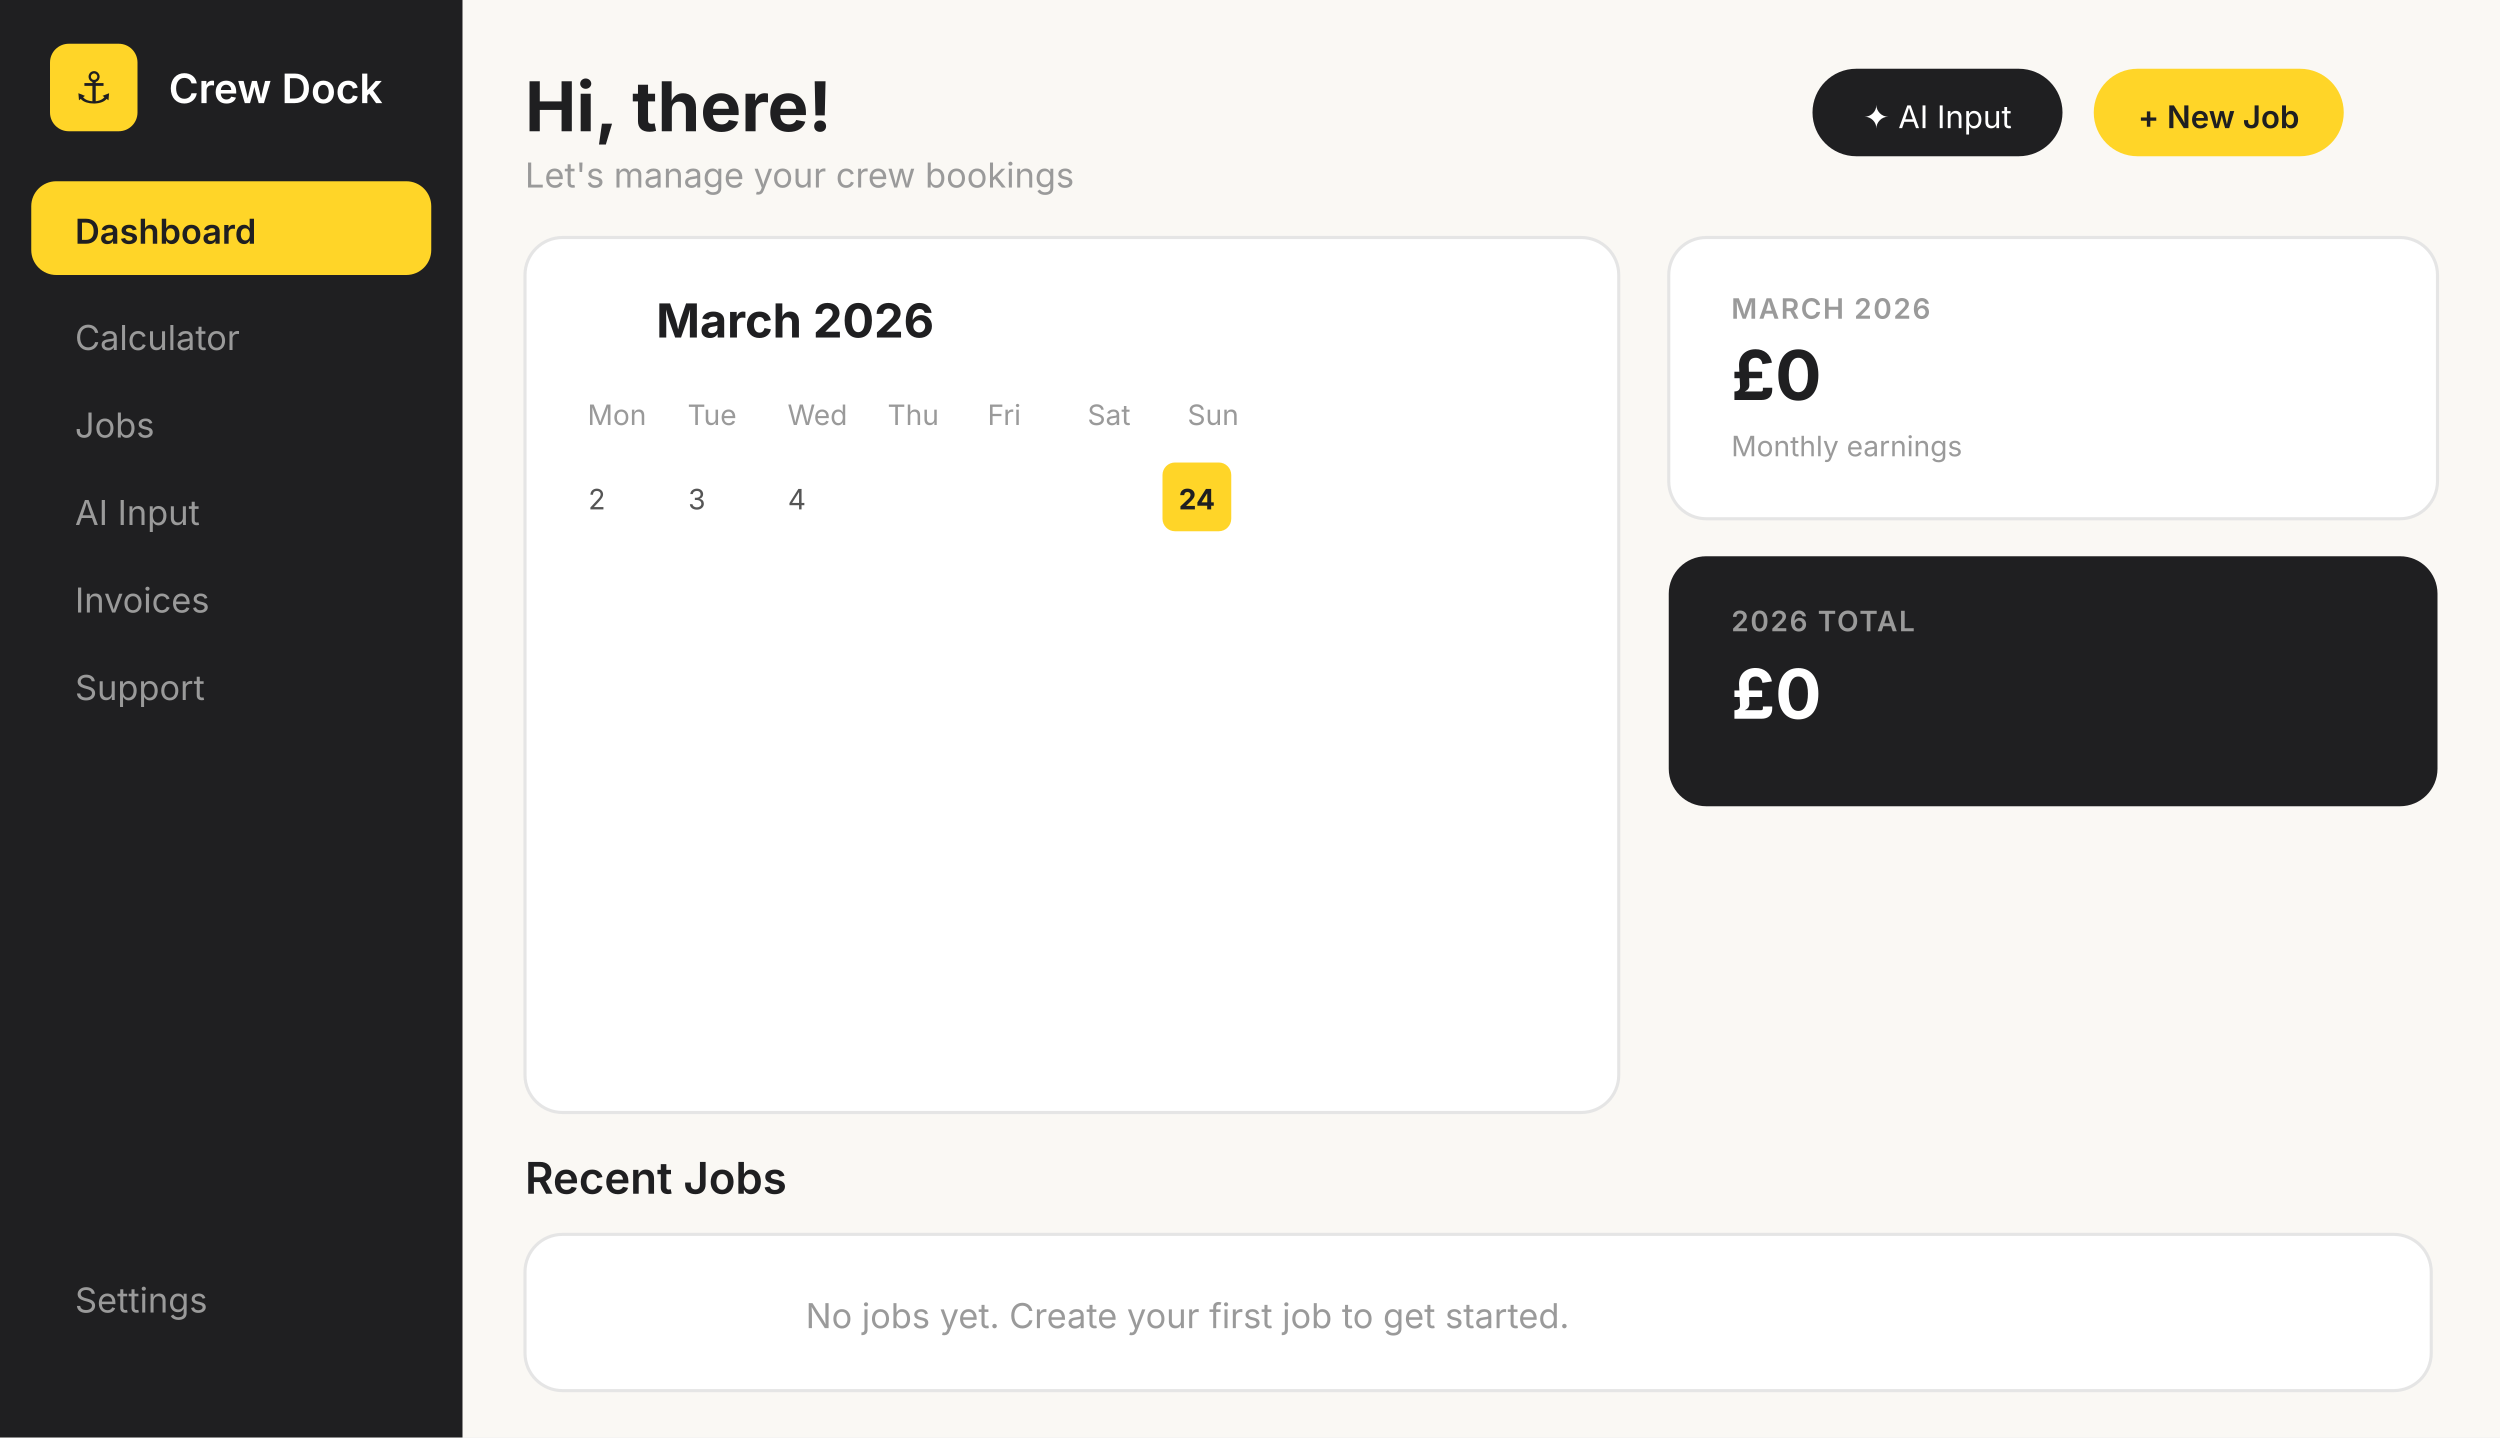
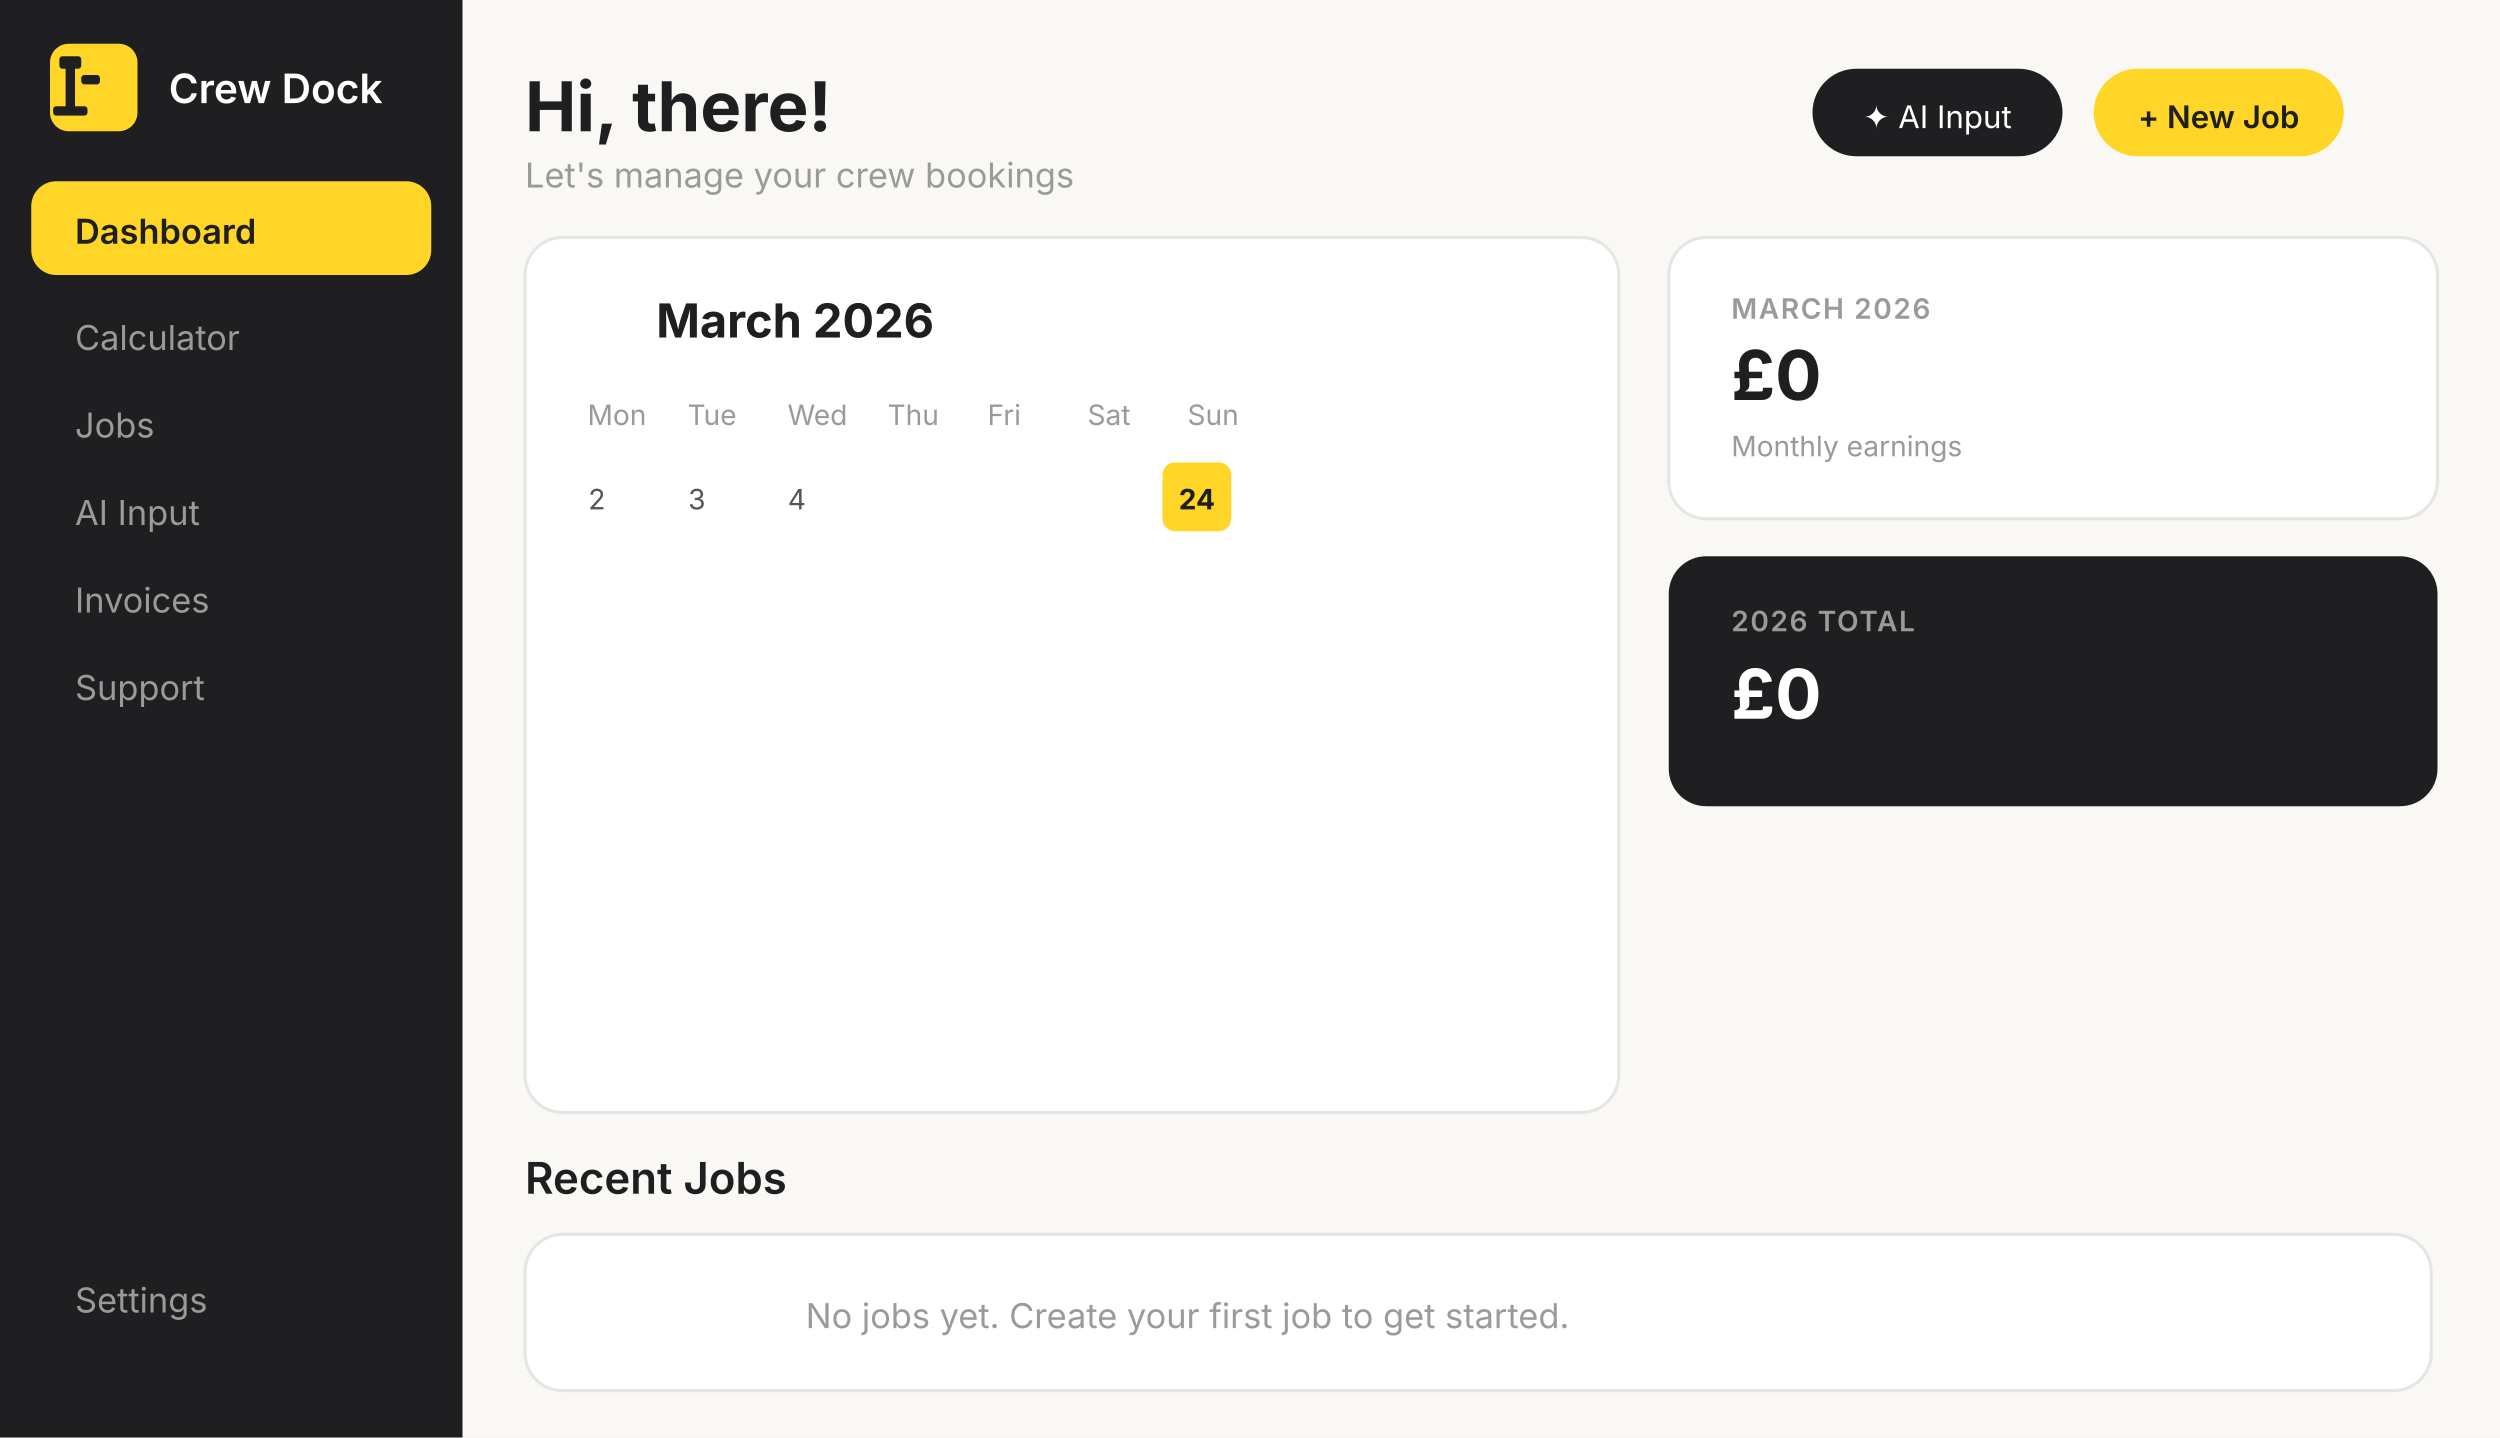
<svg xmlns="http://www.w3.org/2000/svg" viewBox="0 0 800 460" font-family="system-ui, -apple-system, sans-serif">
  <rect width="800" height="460" fill="#FAF8F4" />
  <rect width="148" height="460" fill="#1F1F21" rx="0" />
  <rect x="16" y="14" width="28" height="28" rx="6" fill="#FFD528" />
-   <text x="30" y="33" text-anchor="middle" fill="#1F1F21" font-size="14" font-weight="700">⚓</text>
+   <rect x="21" y="20" width="3" height="16" rx="1" fill="#1F1F21" />
+   <rect x="19" y="18" width="7" height="4" rx="1" fill="#1F1F21" />
+   <rect x="17" y="34" width="11" height="3" rx="1" fill="#1F1F21" />
+   <rect x="26" y="24" width="6" height="3" rx="1" fill="#1F1F21" />
  <text x="54" y="33" fill="white" font-size="13" font-weight="600">Crew Dock</text>
  <rect x="10" y="58" width="128" height="30" rx="8" fill="#FFD528" />
  <text x="24" y="78" fill="#1F1F21" font-size="11" font-weight="600">Dashboard</text>
  <text x="24" y="112" fill="#9A9A9A" font-size="11">Calculator</text>
  <text x="24" y="140" fill="#9A9A9A" font-size="11">Jobs</text>
  <text x="24" y="168" fill="#9A9A9A" font-size="11">AI Input</text>
  <text x="24" y="196" fill="#9A9A9A" font-size="11">Invoices</text>
  <text x="24" y="224" fill="#9A9A9A" font-size="11">Support</text>
  <text x="24" y="420" fill="#9A9A9A" font-size="11">Settings</text>
  <text x="168" y="42" fill="#1F1F21" font-size="22" font-weight="700">Hi, there!</text>
  <text x="168" y="60" fill="#9A9A9A" font-size="11">Let's manage your crew bookings</text>
  <rect x="580" y="22" width="80" height="28" rx="14" fill="#1F1F21" />
  <text x="620" y="41" text-anchor="middle" fill="white" font-size="10">✦ AI Input</text>
  <rect x="670" y="22" width="80" height="28" rx="14" fill="#FFD528" />
  <text x="710" y="41" text-anchor="middle" fill="#1F1F21" font-size="10" font-weight="600">+ New Job</text>
  <rect x="168" y="76" width="350" height="280" rx="12" fill="white" stroke="#E5E5E5" stroke-width="1" />
  <text x="210" y="108" fill="#1F1F21" font-size="15" font-weight="700">March 2026</text>
  <text x="188" y="136" fill="#9A9A9A" font-size="9">Mon</text>
  <text x="220" y="136" fill="#9A9A9A" font-size="9">Tue</text>
  <text x="252" y="136" fill="#9A9A9A" font-size="9">Wed</text>
  <text x="284" y="136" fill="#9A9A9A" font-size="9">Thu</text>
  <text x="316" y="136" fill="#9A9A9A" font-size="9">Fri</text>
  <text x="348" y="136" fill="#9A9A9A" font-size="9">Sat</text>
  <text x="380" y="136" fill="#9A9A9A" font-size="9">Sun</text>
  <rect x="372" y="148" width="22" height="22" rx="4" fill="#FFD528" />
  <text x="383" y="163" text-anchor="middle" fill="#1F1F21" font-size="9" font-weight="700">24</text>
  <text x="191" y="163" text-anchor="middle" fill="#555" font-size="9">2</text>
  <text x="223" y="163" text-anchor="middle" fill="#555" font-size="9">3</text>
  <text x="255" y="163" text-anchor="middle" fill="#555" font-size="9">4</text>
  <rect x="534" y="76" width="246" height="90" rx="12" fill="white" stroke="#E5E5E5" stroke-width="1" />
  <text x="554" y="102" fill="#9A9A9A" font-size="9" font-weight="600" letter-spacing="0.5">MARCH 2026</text>
  <text x="554" y="128" fill="#1F1F21" font-size="22" font-weight="700">£0</text>
  <text x="554" y="146" fill="#9A9A9A" font-size="9">Monthly earnings</text>
  <rect x="534" y="178" width="246" height="80" rx="12" fill="#1F1F21" />
  <text x="554" y="202" fill="#9A9A9A" font-size="9" font-weight="600" letter-spacing="0.5">2026 TOTAL</text>
  <text x="554" y="230" fill="white" font-size="22" font-weight="700">£0</text>
  <text x="168" y="382" fill="#1F1F21" font-size="14" font-weight="600">Recent Jobs</text>
  <rect x="168" y="395" width="610" height="50" rx="12" fill="white" stroke="#E5E5E5" stroke-width="1" />
  <text x="380" y="425" text-anchor="middle" fill="#9A9A9A" font-size="11">No jobs yet. Create your first job to get started.</text>
</svg>
